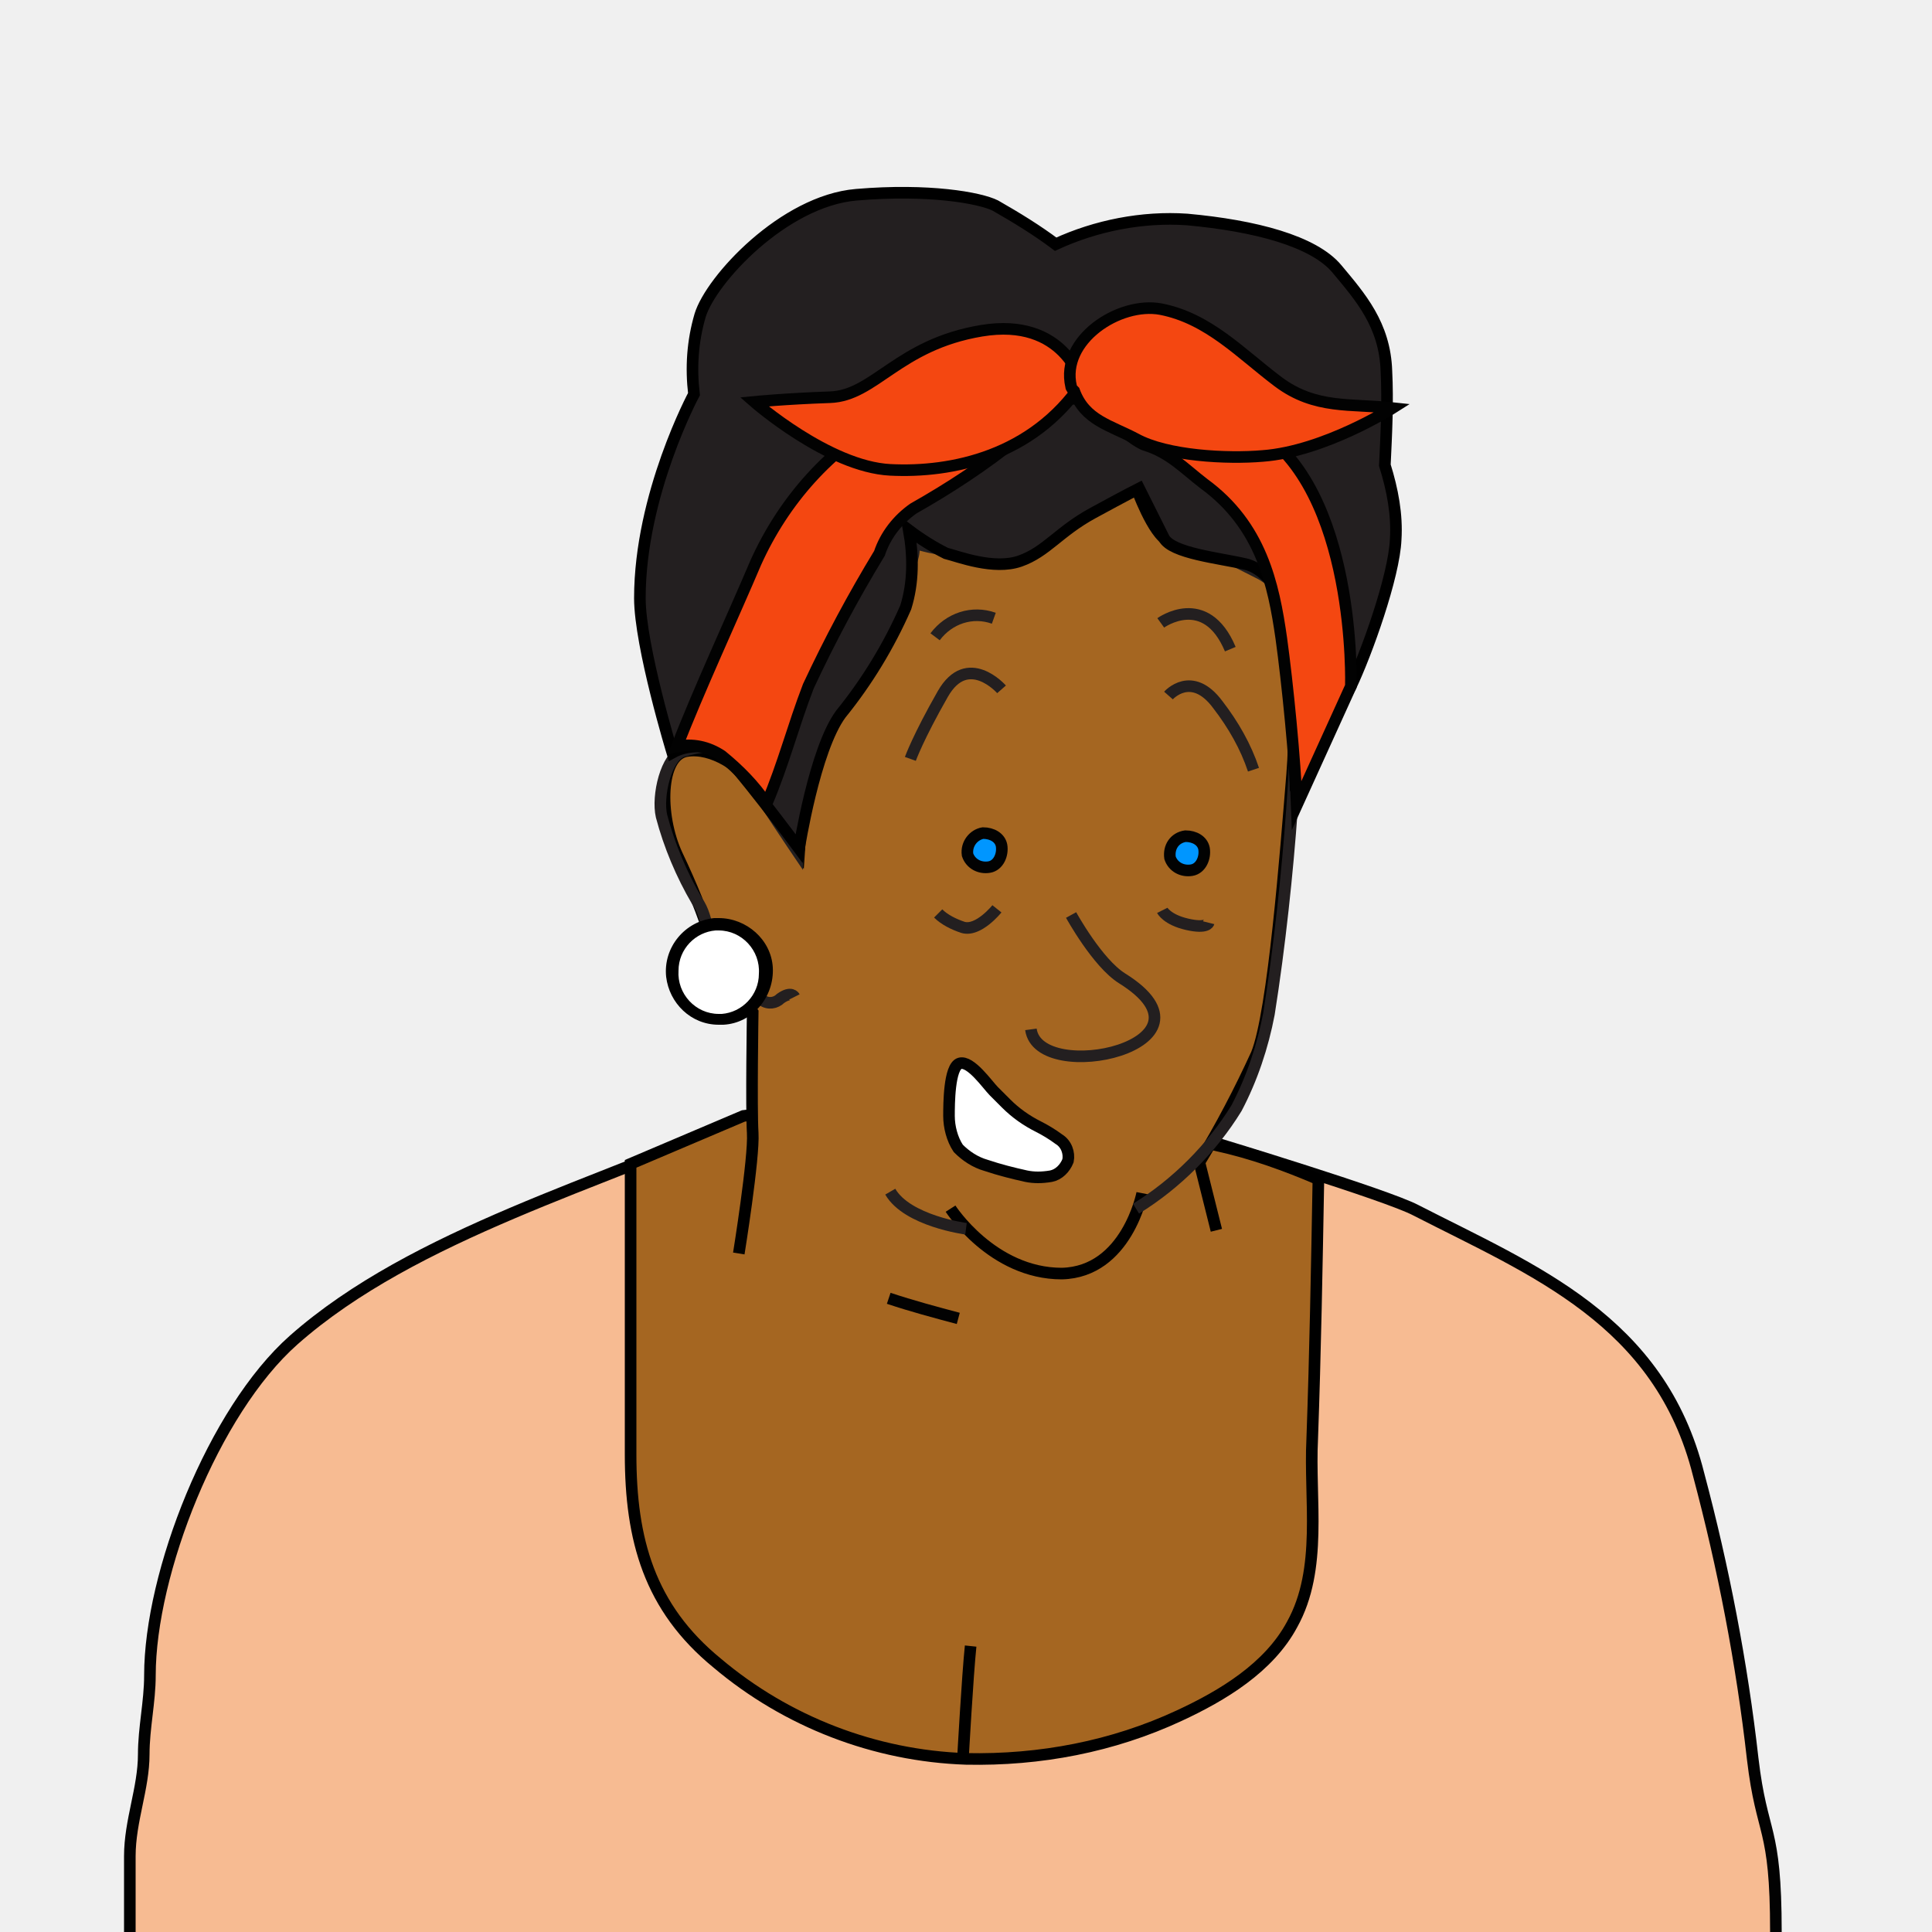
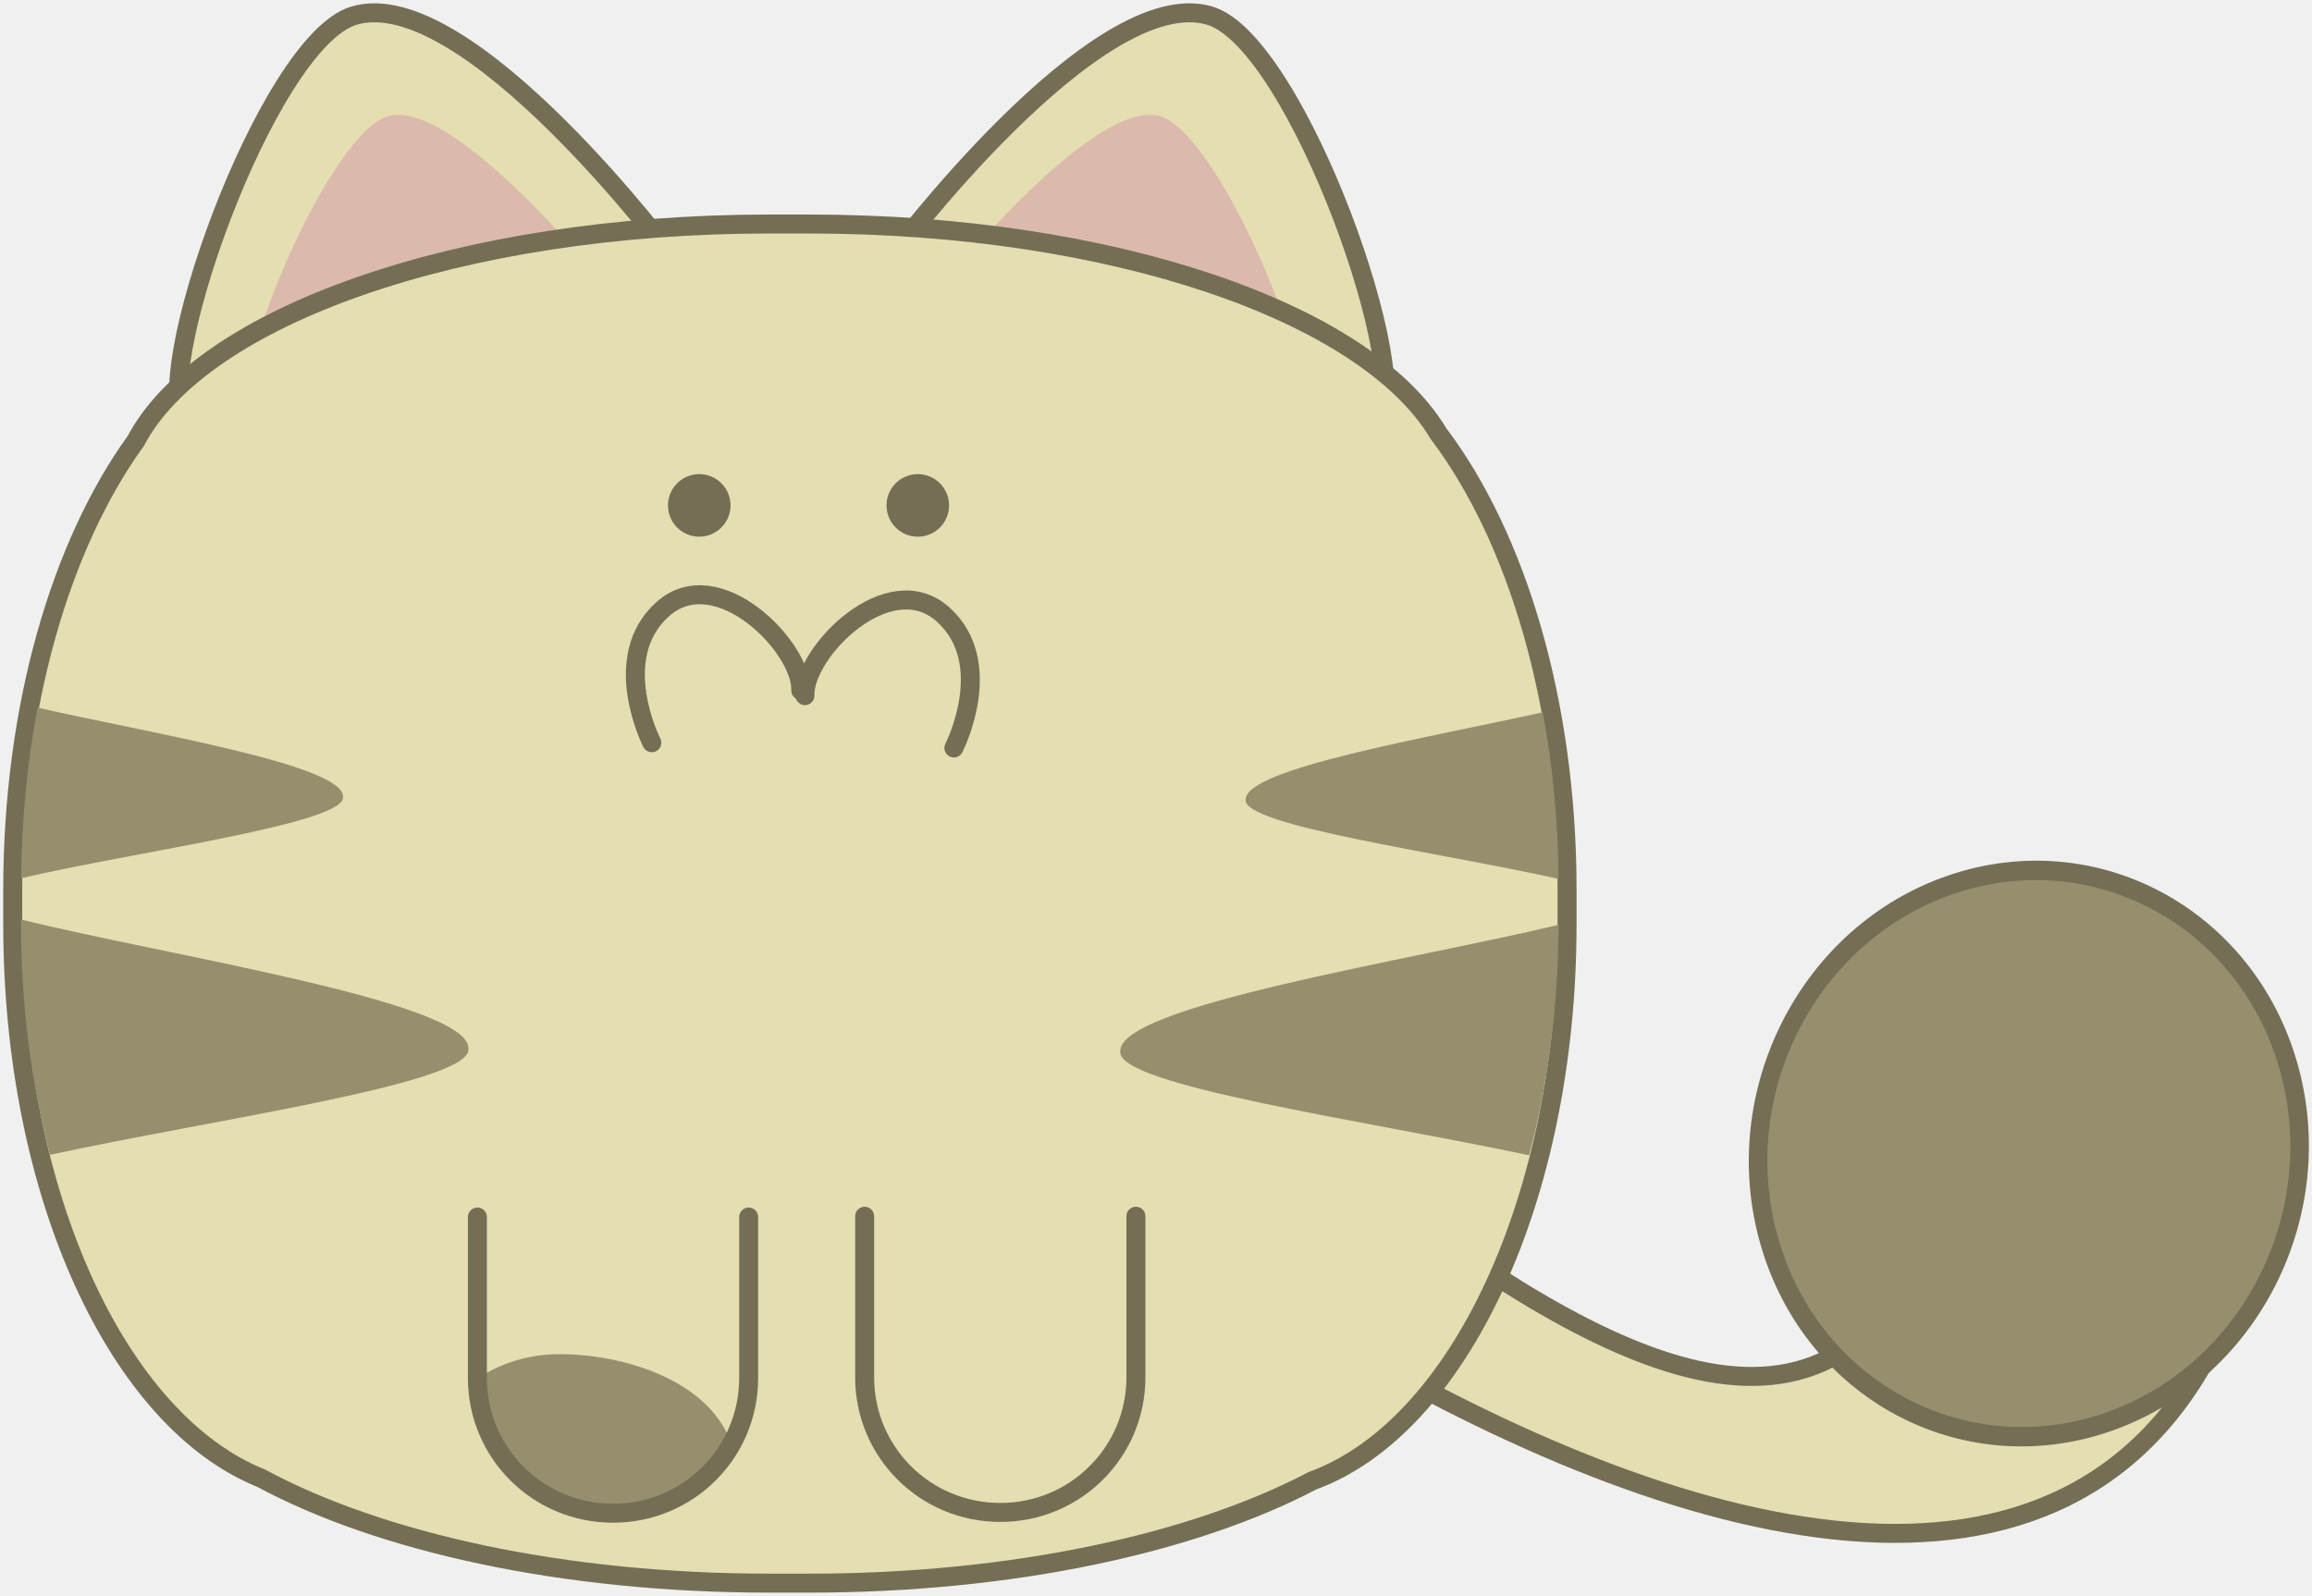
- <svg xmlns="http://www.w3.org/2000/svg" version="1.1" id="Layer_1" x="0px" y="0px" viewBox="0 0 125 125" style="enable-background:new 0 0 125 125;" xml:space="preserve">
-   <style type="text/css">
- 	.st0{fill:#F7BB92;stroke:#020202;stroke-width:0.75;stroke-miterlimit:10;}
- 	.st1{fill:#A56621;stroke:#000000;stroke-width:0.75;stroke-miterlimit:10;}
- 	.st2{fill:#7F4C0E;stroke:#000000;stroke-width:0.75;stroke-miterlimit:10;}
- 	.st3{fill:none;stroke:#020202;stroke-width:0.75;stroke-miterlimit:10;}
- 	.st4{fill:none;stroke:#231F20;stroke-width:0.75;stroke-miterlimit:10;}
- 	.st5{fill:#FFFFFF;}
- 	.st6{fill:#0096FF;stroke:#020202;stroke-width:0.75;stroke-miterlimit:10;}
- 	.st7{fill:#231F20;stroke:#000000;stroke-width:0.75;stroke-miterlimit:10;}
- 	.st8{fill:#F44711;stroke:#020202;stroke-width:0.75;stroke-miterlimit:10;}
- 	.st9{fill:#FFFFFF;stroke:#020202;stroke-width:0.75;stroke-miterlimit:10;}
- </style>
-   <g id="person_9">
-     <path id="shirt_1_" class="st0" d="M114.9,125c0-7-0.9-6.1-1.5-11.2c-0.7-6.2-1.9-12.4-3.5-18.4c-2.5-10-10.7-13.2-18.3-17.1   c-1.9-1-12.8-4.3-12.8-4.3H78c-1.9-0.2-29.8-1.7-29.8-1.7c-9,4.2-21.4,7.5-29.2,14.4c-5.2,4.6-9.3,15.1-9.3,21.7   c0,1.7-0.4,3.4-0.4,5.1c0,2.2-0.9,4.3-0.9,6.6c0,1.2,0,3.9,0,5" />
-     <g id="head_and_neck">
-       <path class="st1" d="M48.1,72.2l-7.3,3.1v10.6v8.2c0,5.5,1.2,9.9,5.6,13.5c4.5,3.8,10.2,6,16.1,6.2c4.8,0.1,9.5-0.8,13.8-2.8    c2.8-1.3,5.8-3.1,7.3-5.9c2-3.6,1.1-8.1,1.3-12c0.2-5.6,0.3-11.2,0.4-16.8c-2.1-0.9-4.3-1.7-6.6-2.2    C70.1,71.8,55.1,71.3,48.1,72.2z" />
-       <path id="head-3" class="st1" d="M47.8,81.1c0,0,1-6.2,0.9-7.8s0-7.8,0-7.8c-1-1.4-1.9-2.9-2.6-4.4c-0.6-2-1.4-3.9-2.3-5.8    c-1.2-2.6-1.1-6.4,0.6-6.7s3.6,1.1,4.3,2.1s3,4.4,3,4.4s0.3-4.8,1-6.4s5.3-8.3,5.8-11s0.3-3.3,0.3-3.3s4.6,2.8,7.8,0.9    c3.2-1.9,6.9-3.8,6.9-3.8s1.1,3.1,2.1,3.5s6.3,1.2,7,3.2s1.4,7,1,11.9s-1.2,15.4-2.3,18.1c-1.1,2.4-2.3,4.7-3.7,7l1.1,4.4" />
-       <path class="st2" d="M62.3,113.8c0,0,0.3-5.4,0.5-7.3" />
-       <path class="st1" d="M61.5,78.2c0,0,2.7,4.2,7.2,4.2c4.2-0.1,5.2-5.2,5.2-5.2" />
-       <path class="st3" d="M62,85.3c-1.5-0.4-3-0.8-4.5-1.3" />
-       <path class="st4" d="M62.5,79.5c0,0-3.8-0.5-4.9-2.4" />
-       <path class="st4" d="M73.6,29.2c0,0,1.6,0.1,1.6,3.1c0,1.1-0.5,1.2,0.4,1.7c2,1.1,3.9,2.1,5.9,3.1c2.4,1.2,2,4.7,2.3,7    s-0.3,12.7-1.7,21.5c-0.4,2.1-1.1,4.2-2.1,6.1c-1.6,2.6-3.9,4.9-6.5,6.5" />
-       <path class="st4" d="M49.3,64.7c0.4,0.3,0.9,0.2,1.2-0.1c0.7-0.5,0.9-0.1,0.9-0.1" />
-       <path class="st4" d="M46.3,62.2c-0.5-1-0.4-2.8-1.2-3.9c-1-1.7-1.8-3.6-2.3-5.5c-0.3-1.3,0.3-3.9,1.4-4.2s2.7-0.8,4,1.3    s3.4,5.2,3.4,5.2s0.1-4.9,1.5-7.5s4.8-6.8,4.8-8.1s1.7-3.6,1.1-4.4s-1.2,0.1,3,0.6s10.2-3.6,11.6-6.1" />
-     </g>
-     <g id="earring">
-       <path class="st5" d="M46.5,66c-1.6,0-3-1.2-3.1-2.8c-0.1-1.7,1.1-3.2,2.8-3.4h0.3c1.7,0,3.1,1.4,3.1,3.1c0,1.6-1.2,3-2.9,3.1H46.5    z" />
-       <path d="M46.5,60.2c1.5,0,2.7,1.3,2.6,2.8c0,1.4-1.1,2.5-2.4,2.6h-0.2c-1.5,0-2.7-1.3-2.6-2.8c0-1.4,1.1-2.5,2.4-2.6H46.5     M46.5,59.4h-0.3c-1.9,0.2-3.3,1.9-3.1,3.8c0.2,1.7,1.6,3.1,3.4,3.1h0.3c1.9-0.1,3.3-1.8,3.2-3.7C49.9,60.8,48.3,59.4,46.5,59.4    L46.5,59.4z" />
-     </g>
-     <g id="eyes-4">
-       <path class="st4" d="M75.1,40.3c0,0,2.9-2.1,4.5,1.7" />
-       <path class="st4" d="M64.3,40c-1.4-0.5-2.9,0-3.8,1.2" />
-       <path class="st6" d="M75.7,55.5c0.2,0.6,0.8,0.9,1.4,0.8s0.9-0.8,0.8-1.4c-0.1-0.5-0.6-0.8-1.2-0.8C76,54.2,75.6,54.8,75.7,55.5    L75.7,55.5z" />
-       <path class="st6" d="M62.6,55.3c0.2,0.6,0.8,0.9,1.4,0.8c0.6-0.1,0.9-0.8,0.8-1.4c-0.1-0.5-0.6-0.8-1.2-0.8    C63,54,62.5,54.6,62.6,55.3z" />
-       <path class="st4" d="M78.2,59.7c0,0-0.1,0.4-1.4,0.1s-1.6-0.9-1.6-0.9" />
-       <path class="st4" d="M64.5,58.8c0,0-1.2,1.5-2.2,1.2c-0.6-0.2-1.2-0.5-1.6-0.9" />
-       <path class="st4" d="M64.8,44.6c0,0-2.2-2.5-3.8,0.3s-2.1,4.2-2.1,4.2" />
-       <path class="st4" d="M75.6,45c0,0,1.5-1.7,3.2,0.6c1,1.3,1.8,2.7,2.3,4.2" />
-     </g>
-     <path id="nose-4" class="st4" d="M69.3,59.2c0,0,1.7,3.1,3.3,4.1c6.9,4.3-5.4,7-5.9,3.3" />
-     <path id="hair-4" class="st7" d="M43.5,48.7c0,0-2.1-6.9-2.1-10c0-6.7,3.5-13.2,3.5-13.2c-0.2-1.7-0.1-3.4,0.4-5.1   c0.7-2.3,5.4-7.4,10.1-7.8s8,0.2,9,0.7c1.4,0.8,2.7,1.6,3.9,2.5c2.6-1.2,5.6-1.8,8.5-1.6c4.4,0.4,8.2,1.4,9.7,3.2s3.1,3.6,3.2,6.6   c0.1,2,0,4-0.1,6.1c0.5,1.6,0.8,3.2,0.7,4.8c-0.1,2.4-1.9,7.4-2.9,9.5c-1.1,2-2.3,3.9-3.6,5.7c0,0-0.2-7.8-0.2-9.2s-1.3-4-3-4.4   s-4.8-0.7-5.3-1.7s-1.6-3.2-1.6-3.2s-0.8,0.4-3,1.6c-2.2,1.2-3,2.5-4.7,3.1s-4-0.3-4.8-0.5c-0.8-0.4-1.6-0.9-2.4-1.5   c0.3,1.7,0.3,3.4-0.2,5c-1.1,2.5-2.5,4.8-4.2,6.9c-1.7,2.3-2.7,8.7-2.7,8.7s-4.3-5.8-5.2-6.4C45.5,48.2,44.4,48.2,43.5,48.7z" />
-     <g id="headband">
-       <path class="st8" d="M46.7,48.9c1.1,0.9,2.1,1.9,2.9,3.1c1.1-2.6,1.7-5,2.7-7.6c1.4-3,2.9-5.8,4.6-8.6c0.4-1.2,1.2-2.2,2.2-2.9    c2.3-1.3,4.6-2.8,6.7-4.5c0.9-0.8,2.4-2.6,3.7-2.6c1,0,3.6,2.7,4.6,3c1.6,0.5,2.5,1.5,3.8,2.5c3.7,2.7,4.5,6.5,5,10    c0.4,2.9,0.9,7.9,1,10.8l3.5-7.7c0,0,0.4-12.8-6.2-16.7c-4.8-2.7-10.1-2.3-12.9-2.2c-3.4,0.1-7.8-0.3-10.7,1.4    c-3.9,2.1-6.9,5.5-8.7,9.5c-1.4,3.3-3.8,8.5-5.1,11.9C44.8,48.1,45.8,48.3,46.7,48.9z" />
-       <path class="st8" d="M70,24.8c0,0-1.1-4.3-6.5-3.4s-6.9,4.2-9.8,4.3S48.8,26,48.8,26s4.8,4.2,8.8,4.4S66.8,29.5,70,24.8z" />
-       <path class="st8" d="M69.3,25c-0.7-3,3.1-5.5,5.8-5c3.1,0.6,5.2,2.9,7.6,4.7s4.7,1.4,7.4,1.7c0,0-4.4,2.8-8.4,3.1    c-2.3,0.2-6.2,0-8.2-1.1c-1.7-0.9-3.3-1.2-4-3.1C69.4,25.2,69.3,25.1,69.3,25z" />
-     </g>
-     <g id="mouth-3">
-       <path class="st9" d="M65.1,71.4c-0.3-0.3-0.5-0.5-0.8-0.8c-0.4-0.4-1.5-2-2.2-1.8s-0.7,2.7-0.7,3.4c0,0.7,0.2,1.5,0.6,2.1    c0.5,0.5,1.1,0.9,1.8,1.1c0.9,0.3,1.7,0.5,2.6,0.7c0.5,0.1,1,0.1,1.6,0c0.5-0.1,0.9-0.5,1.1-1c0.1-0.5-0.1-1.1-0.6-1.4    c-0.4-0.3-0.9-0.6-1.3-0.8C66.4,72.5,65.7,72,65.1,71.4z" />
+ <svg xmlns="http://www.w3.org/2000/svg" width="365.58" height="252.36" id="svg3082" version="1.1">
+   <defs id="defs3084" />
+   <g id="layer1" transform="translate(-202.8963,-383.3126)">
+     <g id="g3800">
+       <path id="path3972-4" d="M 319.695,509.997 C 371.434,504.054 486.58,672.972 512.573,564.643 512.573,564.643 577,529.515 556.82,586.699 516.706,700.368 314.849,532.327 319.695,509.997 z" style="fill:#e4deb0;fill-opacity:1;stroke:#746e55;stroke-width:3;stroke-linecap:butt;stroke-linejoin:miter;stroke-miterlimit:4;stroke-opacity:1;stroke-dasharray:none" />
+       <path transform="matrix(0.1456165,0.5064202,-0.4882319,0.1657502,820.615,516.2888)" d="M -8.364,580.583 A 84.015,84.015 0 1 1 -176.394,580.583 84.015,84.015 0 1 1 -8.364,580.583 z" id="path3970-1-2" style="fill:#978e6e;fill-opacity:1;fill-rule:evenodd;stroke:#746e55;stroke-width:5.759;stroke-miterlimit:4;stroke-opacity:1;stroke-dasharray:none" />
+       <path id="path3922-1-4" d="M 309.47,424.27 C 309.47,424.27 276.758,380.476 258.885,385.78 244.979,389.906 225.788,444.655 232.551,450.006" style="fill:#e4deb0;fill-opacity:1;stroke:#746e55;stroke-width:3;stroke-linecap:round;stroke-linejoin:miter;stroke-miterlimit:4;stroke-opacity:1;stroke-dasharray:none" />
+       <path style="fill:#e4deb0;fill-opacity:1;stroke:#746e55;stroke-width:3;stroke-linecap:round;stroke-linejoin:miter;stroke-miterlimit:4;stroke-opacity:1;stroke-dasharray:none" d="M 343.579,424.27 C 343.579,424.27 376.291,380.476 394.165,385.78 408.07,389.906 427.262,444.655 420.499,450.006" id="path3944" />
+       <path id="path3922-2-5-4" d="M 297.539,427.2 C 297.539,427.2 273.465,397.524 263.629,401.913 253.793,406.303 238.067,445.415 242.605,448.689" style="fill:#dbbaad;fill-opacity:1;stroke:none;stroke-width:3;stroke-miterlimit:4;stroke-dasharray:none" />
+       <path style="fill:#dbbaad;fill-opacity:1;stroke:none;stroke-width:3;stroke-miterlimit:4;stroke-dasharray:none" d="M 353.013,427.2 C 353.013,427.2 377.087,397.524 386.923,401.913 396.759,406.303 412.485,445.415 407.948,448.689" id="path3946" />
+       <path id="use3865" d="M 324.547,418.739 C 275.536,418.739 234.766,433.352 224.371,453.04 212.507,469.455 204.909,495.102 204.909,524.022 L 204.909,529.485 C 204.909,572.389 221.668,608.045 244.215,617.091 263.013,627.213 291.947,633.676 324.547,633.676 L 330.817,633.676 C 362.953,633.676 391.532,627.395 410.346,617.52 410.373,617.511 410.396,617.491 410.423,617.481 433.453,609.075 450.685,572.995 450.685,529.485 L 450.685,524.022 C 450.685,494.41 442.698,468.221 430.343,451.869 430.32,451.83 430.291,451.791 430.267,451.752 418.804,432.72 378.751,418.739 330.817,418.739 L 324.547,418.739 z" style="fill:#e4deb0;fill-opacity:1;fill-rule:evenodd;stroke:#746e55;stroke-width:3;stroke-miterlimit:4;stroke-opacity:1;stroke-dasharray:none" />
+       <path style="fill:none;stroke:#746e55;stroke-width:3;stroke-linecap:round;stroke-linejoin:round;stroke-miterlimit:4;stroke-opacity:1;stroke-dasharray:none" d="M 305.964,500.77 C 305.964,500.77 299.094,487.357 307.681,479.652 316.268,471.947 329.762,485.645 329.516,492.494" id="use3888" />
+       <path style="fill:none;stroke:#746e55;stroke-width:3;stroke-linecap:round;stroke-linejoin:round;stroke-miterlimit:4;stroke-opacity:1;stroke-dasharray:none" d="M 353.726,501.598 C 353.726,501.598 360.595,488.185 352.009,480.48 343.422,472.775 329.928,486.473 330.173,493.322" id="use3890" />
+       <path id="path3970-1-2-7" d="M 290.894,597.471 C 288.512,597.508 286.077,597.904 283.675,598.72 281.772,599.367 280.008,600.246 278.368,601.296 278.409,613.105 287.974,622.602 299.83,622.602 305.424,622.602 310.497,620.495 314.307,617.022 314.168,616.321 318.995,613.113 318.795,612.417 315.69,601.607 301.216,597.312 290.894,597.471 z" style="fill:#978e6e;fill-opacity:1;fill-rule:evenodd;stroke:none;stroke-width:3;stroke-miterlimit:4;stroke-dasharray:none" />
+       <path style="fill:none;stroke:#746e55;stroke-width:3;stroke-linecap:round;stroke-linejoin:round;stroke-miterlimit:4;stroke-opacity:1;stroke-dasharray:none" d="M 321.278,575.776 321.278,601.236 C 321.278,613.081 311.712,622.617 299.831,622.617 287.949,622.617 278.384,613.081 278.384,601.236 L 278.384,575.776" id="use3894" />
+       <path style="fill:none;stroke:#746e55;stroke-width:3;stroke-linecap:round;stroke-linejoin:round;stroke-miterlimit:4;stroke-opacity:1;stroke-dasharray:none" d="M 382.511,575.653 382.511,601.113 C 382.511,612.958 372.946,622.494 361.064,622.494 349.183,622.494 339.617,612.958 339.617,601.113 L 339.617,575.653" id="use3896" />
+       <path style="fill:#746e55;fill-opacity:1;fill-rule:evenodd;stroke:none;stroke-width:20.521;stroke-opacity:1;stroke-miterlimit:4;stroke-dasharray:none" id="use3892" d="M -133.816,441.064 A 34.214,33.454 0 1 1 -202.245,441.064 34.214,33.454 0 1 1 -133.816,441.064 z" transform="matrix(0.1445586,0,0,0.147844,337.7543,398.0304)" />
+       <path transform="matrix(0.1445586,0,0,0.147844,372.3109,398.0304)" d="M -133.816,441.064 A 34.214,33.454 0 1 1 -202.245,441.064 34.214,33.454 0 1 1 -133.816,441.064 z" id="use3898" style="fill:#746e55;fill-opacity:1;fill-rule:evenodd;stroke:none;stroke-width:20.521;stroke-opacity:1;stroke-miterlimit:4;stroke-dasharray:none" />
+       <path id="path3986" d="M 208.855,495.223 C 207.22,503.703 206.325,512.76 206.243,522.189 224.786,517.902 257.661,513.519 257.145,509.32 257.309,504.259 226.468,499.246 208.855,495.223 z" style="fill:#978e6e;fill-opacity:1;stroke:none;stroke-width:3;stroke-miterlimit:4;stroke-dasharray:none" />
+       <path id="path3982" d="M 206.204,528.719 206.204,528.949 C 206.204,542.175 207.85,554.699 210.814,565.94 236.623,560.332 277.642,554.642 276.968,549.154 277.209,541.753 229.01,534.395 206.204,528.719 z" style="fill:#978e6e;fill-opacity:1;stroke:none;stroke-width:3;stroke-miterlimit:4;stroke-dasharray:none" />
+       <path id="path3984" d="M 446.842,495.953 C 429.053,499.925 399.698,504.844 399.858,509.781 399.356,513.873 430.586,518.122 449.339,522.304 449.265,513.109 448.398,504.254 446.842,495.953 z" style="fill:#978e6e;fill-opacity:1;stroke:none;stroke-width:3;stroke-miterlimit:4;stroke-dasharray:none" />
+       <path id="use3912" d="M 449.339,529.564 C 425.995,535.187 379.8,542.331 380.035,549.577 379.374,554.958 418.824,560.514 444.691,566.017 447.619,554.931 449.289,542.588 449.339,529.564 z" style="fill:#978e6e;fill-opacity:1;stroke:none;stroke-width:3;stroke-miterlimit:4;stroke-dasharray:none" />
    </g>
  </g>
</svg>
